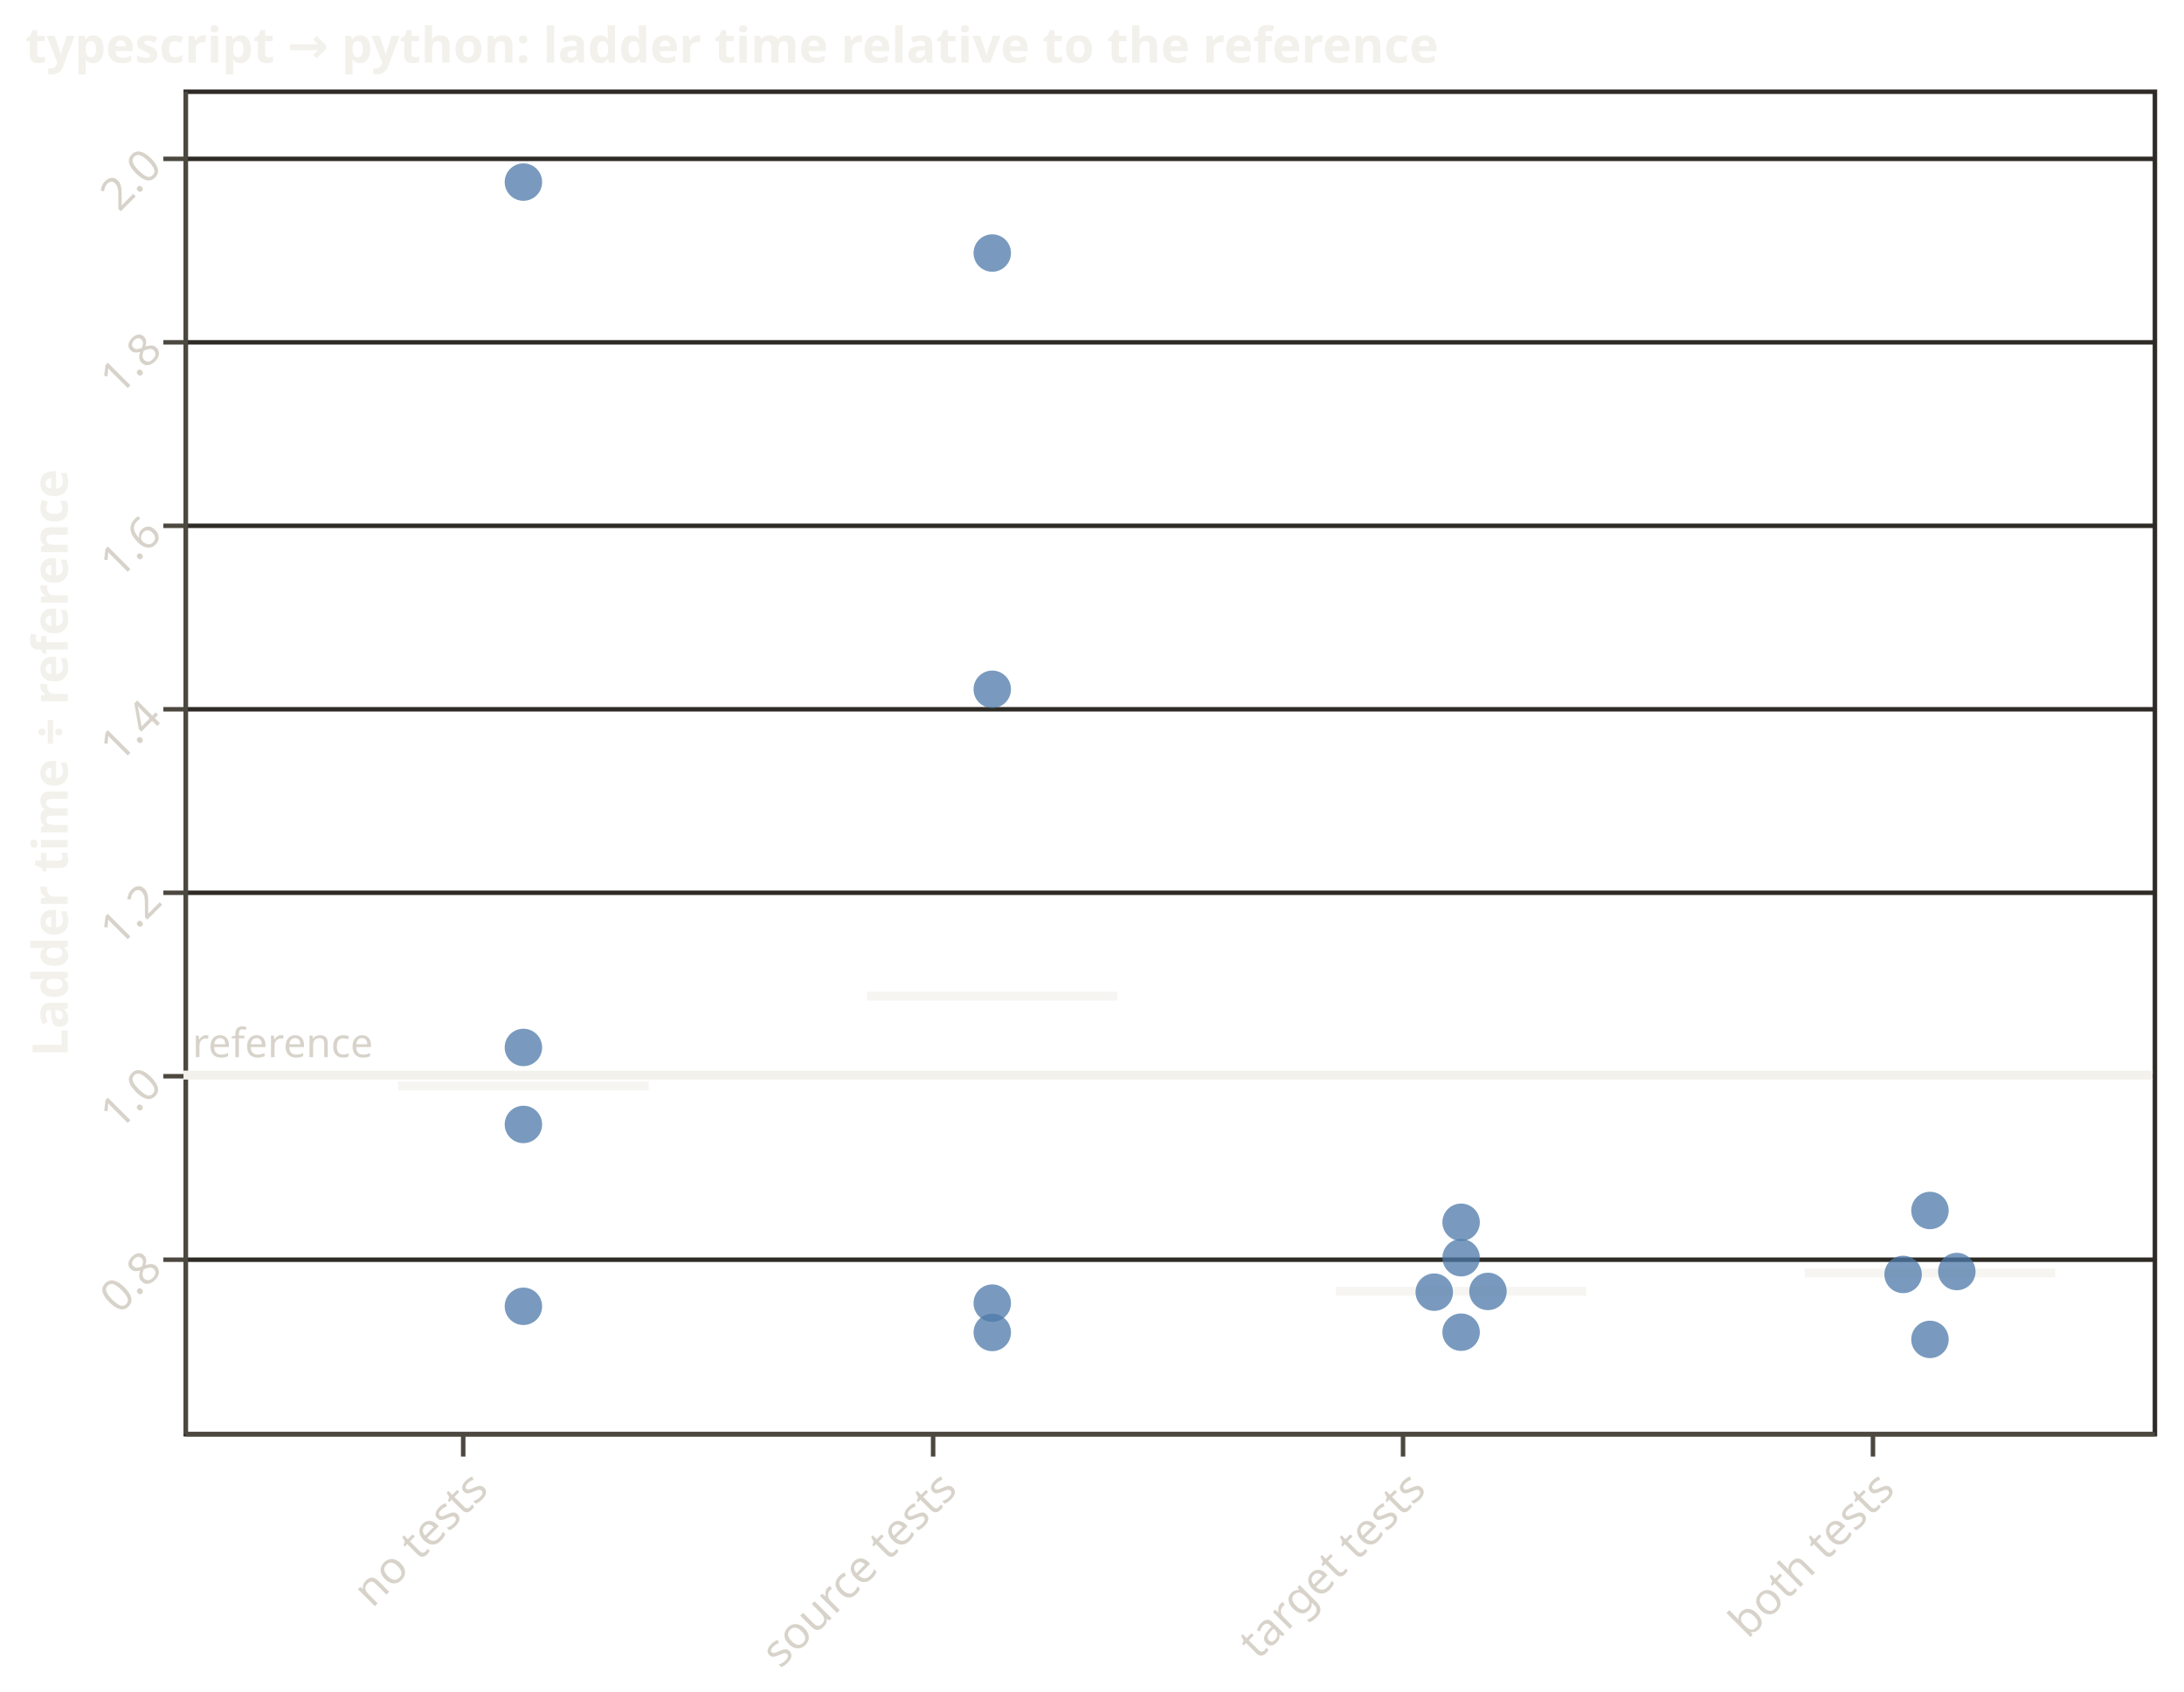
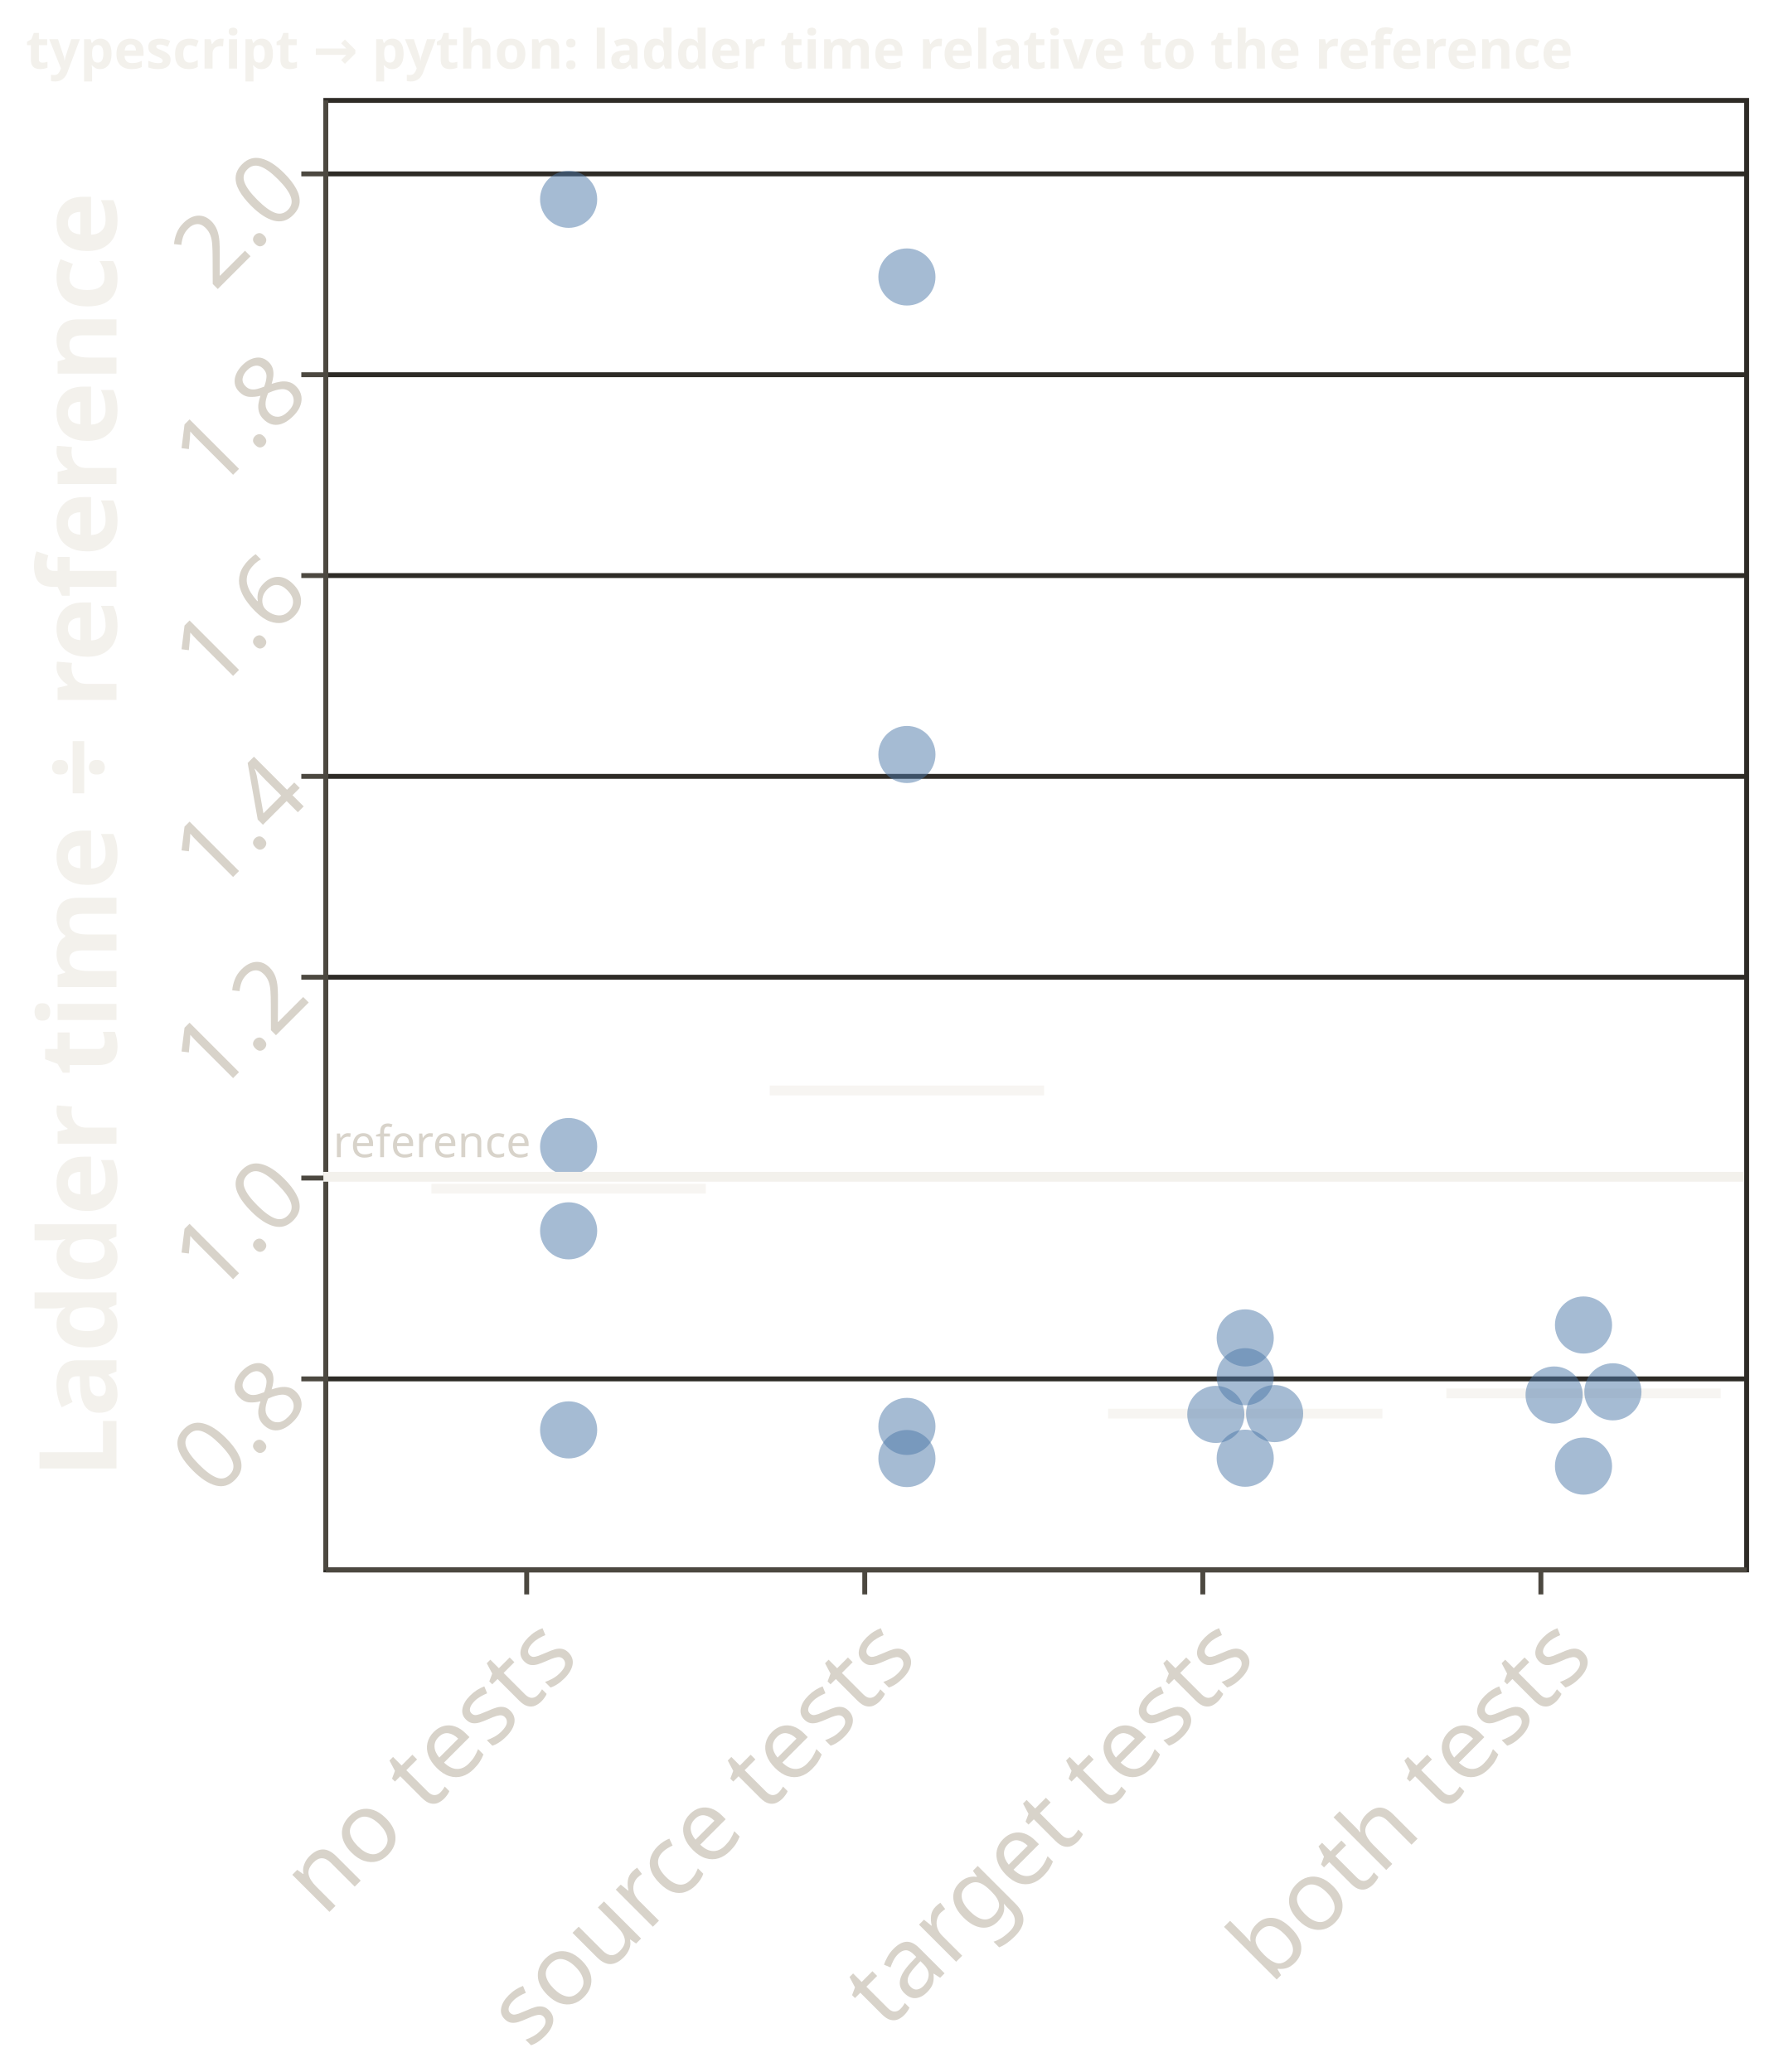
- <svg xmlns="http://www.w3.org/2000/svg" version="1.1" class="marks" width="488" height="378" viewBox="0 0 488 378">
-   <g fill="none" stroke-miterlimit="10" transform="translate(41,20)">
+ <svg xmlns="http://www.w3.org/2000/svg" version="1.1" class="marks" width="363" height="423" viewBox="0 0 363 423">
+   <g fill="none" stroke-miterlimit="10" transform="translate(66,20)">
    <g class="mark-group role-frame root" role="graphics-object" aria-roledescription="group mark container">
      <g transform="translate(0,0)">
-         <path class="background" aria-hidden="true" d="M0.5,0.5h440v300h-440Z" stroke="#2e2b26" />
+         <path class="background" aria-hidden="true" d="M0.5,0.5h290v300h-290Z" stroke="#2e2b26" />
        <g>
          <g class="mark-group role-axis" aria-hidden="true">
            <g transform="translate(0.5,0.5)">
              <path class="background" aria-hidden="true" d="M0,0h0v0h0Z" pointer-events="none" />
              <g>
                <g class="mark-rule role-axis-grid" pointer-events="none">
-                   <line transform="translate(0,261)" x2="440" y2="0" stroke="#2e2b26" stroke-width="1" opacity="1" />
-                   <line transform="translate(0,220)" x2="440" y2="0" stroke="#2e2b26" stroke-width="1" opacity="1" />
-                   <line transform="translate(0,179)" x2="440" y2="0" stroke="#2e2b26" stroke-width="1" opacity="1" />
-                   <line transform="translate(0,138)" x2="440" y2="0" stroke="#2e2b26" stroke-width="1" opacity="1" />
-                   <line transform="translate(0,97)" x2="440" y2="0" stroke="#2e2b26" stroke-width="1" opacity="1" />
-                   <line transform="translate(0,56)" x2="440" y2="0" stroke="#2e2b26" stroke-width="1" opacity="1" />
-                   <line transform="translate(0,15)" x2="440" y2="0" stroke="#2e2b26" stroke-width="1" opacity="1" />
+                   <line transform="translate(0,261)" x2="290" y2="0" stroke="#2e2b26" stroke-width="1" opacity="1" />
+                   <line transform="translate(0,220)" x2="290" y2="0" stroke="#2e2b26" stroke-width="1" opacity="1" />
+                   <line transform="translate(0,179)" x2="290" y2="0" stroke="#2e2b26" stroke-width="1" opacity="1" />
+                   <line transform="translate(0,138)" x2="290" y2="0" stroke="#2e2b26" stroke-width="1" opacity="1" />
+                   <line transform="translate(0,97)" x2="290" y2="0" stroke="#2e2b26" stroke-width="1" opacity="1" />
+                   <line transform="translate(0,56)" x2="290" y2="0" stroke="#2e2b26" stroke-width="1" opacity="1" />
+                   <line transform="translate(0,15)" x2="290" y2="0" stroke="#2e2b26" stroke-width="1" opacity="1" />
                </g>
              </g>
              <path class="foreground" aria-hidden="true" d="" pointer-events="none" display="none" />
            </g>
          </g>
          <g class="mark-group role-axis" role="graphics-symbol" aria-roledescription="axis" aria-label="X-axis for a discrete scale with 4 values: no tests, source tests, target tests, both tests">
            <g transform="translate(0.5,300.5)">
              <path class="background" aria-hidden="true" d="M0,0h0v0h0Z" pointer-events="none" />
              <g>
                <g class="mark-rule role-axis-tick" pointer-events="none">
-                   <line transform="translate(62,0)" x2="0" y2="5" stroke="#4c4840" stroke-width="1" opacity="1" />
-                   <line transform="translate(167,0)" x2="0" y2="5" stroke="#4c4840" stroke-width="1" opacity="1" />
-                   <line transform="translate(272,0)" x2="0" y2="5" stroke="#4c4840" stroke-width="1" opacity="1" />
-                   <line transform="translate(377,0)" x2="0" y2="5" stroke="#4c4840" stroke-width="1" opacity="1" />
+                   <line transform="translate(41,0)" x2="0" y2="5" stroke="#4c4840" stroke-width="1" opacity="1" />
+                   <line transform="translate(110,0)" x2="0" y2="5" stroke="#4c4840" stroke-width="1" opacity="1" />
+                   <line transform="translate(179,0)" x2="0" y2="5" stroke="#4c4840" stroke-width="1" opacity="1" />
+                   <line transform="translate(248,0)" x2="0" y2="5" stroke="#4c4840" stroke-width="1" opacity="1" />
                </g>
                <g class="mark-text role-axis-label" pointer-events="none">
-                   <text text-anchor="end" transform="translate(62.35714,7) rotate(-45) translate(0,8)" font-family="sans-serif" font-size="10px" fill="#d8d3ca" opacity="1">no tests</text>
-                   <text text-anchor="end" transform="translate(167.119,7) rotate(-45) translate(0,8)" font-family="sans-serif" font-size="10px" fill="#d8d3ca" opacity="1">source tests</text>
-                   <text text-anchor="end" transform="translate(271.881,7) rotate(-45) translate(0,8)" font-family="sans-serif" font-size="10px" fill="#d8d3ca" opacity="1">target tests</text>
-                   <text text-anchor="end" transform="translate(376.6429,7) rotate(-45) translate(0,8)" font-family="sans-serif" font-size="10px" fill="#d8d3ca" opacity="1">both tests</text>
+                   <text text-anchor="end" transform="translate(40.92857,7) rotate(-45) translate(0,16)" font-family="sans-serif" font-size="20px" fill="#d8d3ca" opacity="1">no tests</text>
+                   <text text-anchor="end" transform="translate(109.9762,7) rotate(-45) translate(0,16)" font-family="sans-serif" font-size="20px" fill="#d8d3ca" opacity="1">source tests</text>
+                   <text text-anchor="end" transform="translate(179.0238,7) rotate(-45) translate(0,16)" font-family="sans-serif" font-size="20px" fill="#d8d3ca" opacity="1">target tests</text>
+                   <text text-anchor="end" transform="translate(248.0714,7) rotate(-45) translate(0,16)" font-family="sans-serif" font-size="20px" fill="#d8d3ca" opacity="1">both tests</text>
                </g>
                <g class="mark-rule role-axis-domain" pointer-events="none">
-                   <line transform="translate(0,0)" x2="440" y2="0" stroke="#4c4840" stroke-width="1" opacity="1" />
+                   <line transform="translate(0,0)" x2="290" y2="0" stroke="#4c4840" stroke-width="1" opacity="1" />
                </g>
              </g>
              <path class="foreground" aria-hidden="true" d="" pointer-events="none" display="none" />
            </g>
          </g>
          <g class="mark-group role-axis" role="graphics-symbol" aria-roledescription="axis" aria-label="Y-axis titled 'Ladder time ÷ reference' for a linear scale with values from 0.6 to 2.1">
            <g transform="translate(0.5,0.5)">
              <path class="background" aria-hidden="true" d="M0,0h0v0h0Z" pointer-events="none" />
              <g>
                <g class="mark-rule role-axis-tick" pointer-events="none">
                  <line transform="translate(0,261)" x2="-5" y2="0" stroke="#4c4840" stroke-width="1" opacity="1" />
                  <line transform="translate(0,220)" x2="-5" y2="0" stroke="#4c4840" stroke-width="1" opacity="1" />
                  <line transform="translate(0,179)" x2="-5" y2="0" stroke="#4c4840" stroke-width="1" opacity="1" />
                  <line transform="translate(0,138)" x2="-5" y2="0" stroke="#4c4840" stroke-width="1" opacity="1" />
                  <line transform="translate(0,97)" x2="-5" y2="0" stroke="#4c4840" stroke-width="1" opacity="1" />
                  <line transform="translate(0,56)" x2="-5" y2="0" stroke="#4c4840" stroke-width="1" opacity="1" />
                  <line transform="translate(0,15)" x2="-5" y2="0" stroke="#4c4840" stroke-width="1" opacity="1" />
                </g>
                <g class="mark-text role-axis-label" pointer-events="none">
-                   <text text-anchor="end" transform="translate(-7,261.2983) rotate(-45) translate(0,3)" font-family="sans-serif" font-size="10px" fill="#d8d3ca" opacity="1">0.8</text>
-                   <text text-anchor="end" transform="translate(-7,220.2419) rotate(-45) translate(0,3)" font-family="sans-serif" font-size="10px" fill="#d8d3ca" opacity="1">1.0</text>
-                   <text text-anchor="end" transform="translate(-7,179.1856) rotate(-45) translate(0,3)" font-family="sans-serif" font-size="10px" fill="#d8d3ca" opacity="1">1.2</text>
-                   <text text-anchor="end" transform="translate(-7,138.1292) rotate(-45) translate(0,3)" font-family="sans-serif" font-size="10px" fill="#d8d3ca" opacity="1">1.4</text>
-                   <text text-anchor="end" transform="translate(-7,97.07291) rotate(-45) translate(0,3)" font-family="sans-serif" font-size="10px" fill="#d8d3ca" opacity="1">1.6</text>
-                   <text text-anchor="end" transform="translate(-7,56.01657) rotate(-45) translate(0,3)" font-family="sans-serif" font-size="10px" fill="#d8d3ca" opacity="1">1.8</text>
-                   <text text-anchor="end" transform="translate(-7,14.96024) rotate(-45) translate(0,3)" font-family="sans-serif" font-size="10px" fill="#d8d3ca" opacity="1">2.0</text>
+                   <text text-anchor="end" transform="translate(-7,261.2983) rotate(-45) translate(0,6)" font-family="sans-serif" font-size="20px" fill="#d8d3ca" opacity="1">0.8</text>
+                   <text text-anchor="end" transform="translate(-7,220.2419) rotate(-45) translate(0,6)" font-family="sans-serif" font-size="20px" fill="#d8d3ca" opacity="1">1.0</text>
+                   <text text-anchor="end" transform="translate(-7,179.1856) rotate(-45) translate(0,6)" font-family="sans-serif" font-size="20px" fill="#d8d3ca" opacity="1">1.2</text>
+                   <text text-anchor="end" transform="translate(-7,138.1292) rotate(-45) translate(0,6)" font-family="sans-serif" font-size="20px" fill="#d8d3ca" opacity="1">1.4</text>
+                   <text text-anchor="end" transform="translate(-7,97.07291) rotate(-45) translate(0,6)" font-family="sans-serif" font-size="20px" fill="#d8d3ca" opacity="1">1.6</text>
+                   <text text-anchor="end" transform="translate(-7,56.01657) rotate(-45) translate(0,6)" font-family="sans-serif" font-size="20px" fill="#d8d3ca" opacity="1">1.8</text>
+                   <text text-anchor="end" transform="translate(-7,14.96024) rotate(-45) translate(0,6)" font-family="sans-serif" font-size="20px" fill="#d8d3ca" opacity="1">2.0</text>
                </g>
                <g class="mark-rule role-axis-domain" pointer-events="none">
                  <line transform="translate(0,300)" x2="0" y2="-300" stroke="#4c4840" stroke-width="1" opacity="1" />
                </g>
                <g class="mark-text role-axis-title" pointer-events="none">
-                   <text text-anchor="middle" transform="translate(-24.36528,150) rotate(-90) translate(0,-2)" font-family="sans-serif" font-size="11px" font-weight="bold" fill="#f3f1ec" opacity="1">Ladder time ÷ reference</text>
+                   <text text-anchor="middle" transform="translate(-37.73057,150) rotate(-90) translate(0,-5)" font-family="sans-serif" font-size="22px" font-weight="bold" fill="#f3f1ec" opacity="1">Ladder time ÷ reference</text>
                </g>
              </g>
              <path class="foreground" aria-hidden="true" d="" pointer-events="none" display="none" />
            </g>
          </g>
          <g class="mark-rect role-mark layer_0_marks" role="graphics-object" aria-roledescription="rect mark container">
-             <path aria-label="condition: no tests; Ladder time ÷ reference: 0.988171703008; nudge: 0" role="graphics-symbol" aria-roledescription="tick" d="M47.952,221.67h56v2h-56Z" fill="#f3f1ec" opacity="0.7" />
-             <path aria-label="condition: source tests; Ladder time ÷ reference: 1.08585265435; nudge: 0" role="graphics-symbol" aria-roledescription="tick" d="M152.714,201.618h56v2h-56Z" fill="#f3f1ec" opacity="0.7" />
-             <path aria-label="condition: target tests; Ladder time ÷ reference: 0.764488670547; nudge: 0" role="graphics-symbol" aria-roledescription="tick" d="M257.476,267.588h56v2h-56Z" fill="#f3f1ec" opacity="0.7" />
-             <path aria-label="condition: both tests; Ladder time ÷ reference: 0.784569588743; nudge: 0" role="graphics-symbol" aria-roledescription="tick" d="M362.238,263.466h56v2h-56Z" fill="#f3f1ec" opacity="0.7" />
+             <path aria-label="condition: no tests; Ladder time ÷ reference: 0.988171703008; nudge: 0" role="graphics-symbol" aria-roledescription="tick" d="M22.06,221.67h56v2h-56Z" fill="#f3f1ec" opacity="0.7" />
+             <path aria-label="condition: source tests; Ladder time ÷ reference: 1.08585265435; nudge: 0" role="graphics-symbol" aria-roledescription="tick" d="M91.107,201.618h56v2h-56Z" fill="#f3f1ec" opacity="0.7" />
+             <path aria-label="condition: target tests; Ladder time ÷ reference: 0.764488670547; nudge: 0" role="graphics-symbol" aria-roledescription="tick" d="M160.155,267.588h56v2h-56Z" fill="#f3f1ec" opacity="0.7" />
+             <path aria-label="condition: both tests; Ladder time ÷ reference: 0.784569588743; nudge: 0" role="graphics-symbol" aria-roledescription="tick" d="M229.202,263.466h56v2h-56Z" fill="#f3f1ec" opacity="0.7" />
          </g>
          <g class="mark-symbol role-mark layer_1_marks" role="graphics-object" aria-roledescription="symbol mark container">
-             <path aria-label="condition: no tests; Ladder time ÷ reference: 1.03008119795; nudge: 0; run: 2da5a2c0; ladder time ÷ reference: 1.03; rungs completed: 16; total ms: 416.1" role="graphics-symbol" aria-roledescription="point" transform="translate(75.95238,214.0668)" d="M4.183,0A4.183,4.183,0,1,1,-4.183,0A4.183,4.183,0,1,1,4.183,0" fill="#4c78a8" stroke-width="2" opacity="0.75" />
-             <path aria-label="condition: no tests; Ladder time ÷ reference: 0.946262208065; nudge: 0; run: f8ca89ff; ladder time ÷ reference: 0.95; rungs completed: 16; total ms: 409.9" role="graphics-symbol" aria-roledescription="point" transform="translate(75.95238,231.2733)" d="M4.183,0A4.183,4.183,0,1,1,-4.183,0A4.183,4.183,0,1,1,4.183,0" fill="#4c78a8" stroke-width="2" opacity="0.75" />
-             <path aria-label="condition: no tests; Ladder time ÷ reference: 0.748292397005; nudge: 0; run: 2d7fbef6; ladder time ÷ reference: 0.75; rungs completed: 16; total ms: 370.1" role="graphics-symbol" aria-roledescription="point" transform="translate(75.95238,271.9129)" d="M4.183,0A4.183,4.183,0,1,1,-4.183,0A4.183,4.183,0,1,1,4.183,0" fill="#4c78a8" stroke-width="2" opacity="0.75" />
-             <path aria-label="condition: no tests; Ladder time ÷ reference: 1.97208996963; nudge: 0; run: 670261ce; ladder time ÷ reference: 1.97; rungs completed: 18; total ms: 20,950.7" role="graphics-symbol" aria-roledescription="point" transform="translate(75.95238,20.68966)" d="M4.183,0A4.183,4.183,0,1,1,-4.183,0A4.183,4.183,0,1,1,4.183,0" fill="#4c78a8" stroke-width="2" opacity="0.75" />
-             <path aria-label="condition: source tests; Ladder time ÷ reference: 0.719814411021; nudge: 0; run: 054a84ca; ladder time ÷ reference: 0.72; rungs completed: 16; total ms: 359.5" role="graphics-symbol" aria-roledescription="point" transform="translate(180.7143,277.7589)" d="M4.183,0A4.183,4.183,0,1,1,-4.183,0A4.183,4.183,0,1,1,4.183,0" fill="#4c78a8" stroke-width="2" opacity="0.75" />
-             <path aria-label="condition: source tests; Ladder time ÷ reference: 0.75174202043; nudge: 0; run: 3f62598c; ladder time ÷ reference: 0.75; rungs completed: 16; total ms: 366.2" role="graphics-symbol" aria-roledescription="point" transform="translate(180.7143,271.2047)" d="M4.183,0A4.183,4.183,0,1,1,-4.183,0A4.183,4.183,0,1,1,4.183,0" fill="#4c78a8" stroke-width="2" opacity="0.75" />
-             <path aria-label="condition: source tests; Ladder time ÷ reference: 1.41996328827; nudge: 0; run: 461ef9c5; ladder time ÷ reference: 1.42; rungs completed: 16; total ms: 496.0" role="graphics-symbol" aria-roledescription="point" transform="translate(180.7143,134.0312)" d="M4.183,0A4.183,4.183,0,1,1,-4.183,0A4.183,4.183,0,1,1,4.183,0" fill="#4c78a8" stroke-width="2" opacity="0.75" />
-             <path aria-label="condition: source tests; Ladder time ÷ reference: 1.89485500841; nudge: 0; run: 7c1544c0; ladder time ÷ reference: 1.89; rungs completed: 16; total ms: 575.0" role="graphics-symbol" aria-roledescription="point" transform="translate(180.7143,36.54458)" d="M4.183,0A4.183,4.183,0,1,1,-4.183,0A4.183,4.183,0,1,1,4.183,0" fill="#4c78a8" stroke-width="2" opacity="0.75" />
-             <path aria-label="condition: target tests; Ladder time ÷ reference: 0.764488670547; nudge: 0.5; run: fbe56704; ladder time ÷ reference: 0.76; rungs completed: 16; total ms: 372.7" role="graphics-symbol" aria-roledescription="point" transform="translate(291.4762,268.5881)" d="M4.183,0A4.183,4.183,0,1,1,-4.183,0A4.183,4.183,0,1,1,4.183,0" fill="#4c78a8" stroke-width="2" opacity="0.75" />
-             <path aria-label="condition: target tests; Ladder time ÷ reference: 0.720117142561; nudge: 0; run: f01d5496; ladder time ÷ reference: 0.72; rungs completed: 16; total ms: 364.3" role="graphics-symbol" aria-roledescription="point" transform="translate(285.4762,277.6967)" d="M4.183,0A4.183,4.183,0,1,1,-4.183,0A4.183,4.183,0,1,1,4.183,0" fill="#4c78a8" stroke-width="2" opacity="0.75" />
-             <path aria-label="condition: target tests; Ladder time ÷ reference: 0.839766829499; nudge: 0; run: 8305aa82; ladder time ÷ reference: 0.84; rungs completed: 16; total ms: 388.2" role="graphics-symbol" aria-roledescription="point" transform="translate(285.4762,253.1349)" d="M4.183,0A4.183,4.183,0,1,1,-4.183,0A4.183,4.183,0,1,1,4.183,0" fill="#4c78a8" stroke-width="2" opacity="0.75" />
-             <path aria-label="condition: target tests; Ladder time ÷ reference: 0.76367691938; nudge: −0.5; run: 609edff1; ladder time ÷ reference: 0.76; rungs completed: 16; total ms: 369.7" role="graphics-symbol" aria-roledescription="point" transform="translate(279.4762,268.7547)" d="M4.183,0A4.183,4.183,0,1,1,-4.183,0A4.183,4.183,0,1,1,4.183,0" fill="#4c78a8" stroke-width="2" opacity="0.75" />
-             <path aria-label="condition: target tests; Ladder time ÷ reference: 0.801173279899; nudge: 0; run: 14873f98; ladder time ÷ reference: 0.80; rungs completed: 16; total ms: 379.6" role="graphics-symbol" aria-roledescription="point" transform="translate(285.4762,261.0574)" d="M4.183,0A4.183,4.183,0,1,1,-4.183,0A4.183,4.183,0,1,1,4.183,0" fill="#4c78a8" stroke-width="2" opacity="0.75" />
-             <path aria-label="condition: both tests; Ladder time ÷ reference: 0.786149484692; nudge: 0.5; run: 9f286468; ladder time ÷ reference: 0.79; rungs completed: 16; total ms: 372.3" role="graphics-symbol" aria-roledescription="point" transform="translate(396.2381,264.1415)" d="M4.183,0A4.183,4.183,0,1,1,-4.183,0A4.183,4.183,0,1,1,4.183,0" fill="#4c78a8" stroke-width="2" opacity="0.75" />
-             <path aria-label="condition: both tests; Ladder time ÷ reference: 0.852598830391; nudge: 0; run: 2a16d72b; ladder time ÷ reference: 0.85; rungs completed: 16; total ms: 391.4" role="graphics-symbol" aria-roledescription="point" transform="translate(390.2381,250.5007)" d="M4.183,0A4.183,4.183,0,1,1,-4.183,0A4.183,4.183,0,1,1,4.183,0" fill="#4c78a8" stroke-width="2" opacity="0.75" />
-             <path aria-label="condition: both tests; Ladder time ÷ reference: 0.782989692793; nudge: −0.5; run: 9de9fd66; ladder time ÷ reference: 0.78; rungs completed: 16; total ms: 379.5" role="graphics-symbol" aria-roledescription="point" transform="translate(384.2381,264.7902)" d="M4.183,0A4.183,4.183,0,1,1,-4.183,0A4.183,4.183,0,1,1,4.183,0" fill="#4c78a8" stroke-width="2" opacity="0.75" />
-             <path aria-label="condition: both tests; Ladder time ÷ reference: 0.712256737339; nudge: 0; run: 089a4294; ladder time ÷ reference: 0.71; rungs completed: 16; total ms: 365.2" role="graphics-symbol" aria-roledescription="point" transform="translate(390.2381,279.3103)" d="M4.183,0A4.183,4.183,0,1,1,-4.183,0A4.183,4.183,0,1,1,4.183,0" fill="#4c78a8" stroke-width="2" opacity="0.75" />
+             <path aria-label="condition: no tests; Ladder time ÷ reference: 1.03008119795; nudge: 0; run: 2da5a2c0; ladder time ÷ reference: 1.03; rungs completed: 16; total ms: 416.1" role="graphics-symbol" aria-roledescription="point" transform="translate(50.05952,214.0668)" d="M5.831,0A5.831,5.831,0,1,1,-5.831,0A5.831,5.831,0,1,1,5.831,0" fill="#4c78a8" stroke-width="2" opacity="0.5" />
+             <path aria-label="condition: no tests; Ladder time ÷ reference: 0.946262208065; nudge: 0; run: f8ca89ff; ladder time ÷ reference: 0.95; rungs completed: 16; total ms: 409.9" role="graphics-symbol" aria-roledescription="point" transform="translate(50.05952,231.2733)" d="M5.831,0A5.831,5.831,0,1,1,-5.831,0A5.831,5.831,0,1,1,5.831,0" fill="#4c78a8" stroke-width="2" opacity="0.5" />
+             <path aria-label="condition: no tests; Ladder time ÷ reference: 0.748292397005; nudge: 0; run: 2d7fbef6; ladder time ÷ reference: 0.75; rungs completed: 16; total ms: 370.1" role="graphics-symbol" aria-roledescription="point" transform="translate(50.05952,271.9129)" d="M5.831,0A5.831,5.831,0,1,1,-5.831,0A5.831,5.831,0,1,1,5.831,0" fill="#4c78a8" stroke-width="2" opacity="0.5" />
+             <path aria-label="condition: no tests; Ladder time ÷ reference: 1.97208996963; nudge: 0; run: 670261ce; ladder time ÷ reference: 1.97; rungs completed: 18; total ms: 20,950.7" role="graphics-symbol" aria-roledescription="point" transform="translate(50.05952,20.68966)" d="M5.831,0A5.831,5.831,0,1,1,-5.831,0A5.831,5.831,0,1,1,5.831,0" fill="#4c78a8" stroke-width="2" opacity="0.5" />
+             <path aria-label="condition: source tests; Ladder time ÷ reference: 0.719814411021; nudge: 0; run: 054a84ca; ladder time ÷ reference: 0.72; rungs completed: 16; total ms: 359.5" role="graphics-symbol" aria-roledescription="point" transform="translate(119.1071,277.7589)" d="M5.831,0A5.831,5.831,0,1,1,-5.831,0A5.831,5.831,0,1,1,5.831,0" fill="#4c78a8" stroke-width="2" opacity="0.5" />
+             <path aria-label="condition: source tests; Ladder time ÷ reference: 0.75174202043; nudge: 0; run: 3f62598c; ladder time ÷ reference: 0.75; rungs completed: 16; total ms: 366.2" role="graphics-symbol" aria-roledescription="point" transform="translate(119.1071,271.2047)" d="M5.831,0A5.831,5.831,0,1,1,-5.831,0A5.831,5.831,0,1,1,5.831,0" fill="#4c78a8" stroke-width="2" opacity="0.5" />
+             <path aria-label="condition: source tests; Ladder time ÷ reference: 1.41996328827; nudge: 0; run: 461ef9c5; ladder time ÷ reference: 1.42; rungs completed: 16; total ms: 496.0" role="graphics-symbol" aria-roledescription="point" transform="translate(119.1071,134.0312)" d="M5.831,0A5.831,5.831,0,1,1,-5.831,0A5.831,5.831,0,1,1,5.831,0" fill="#4c78a8" stroke-width="2" opacity="0.5" />
+             <path aria-label="condition: source tests; Ladder time ÷ reference: 1.89485500841; nudge: 0; run: 7c1544c0; ladder time ÷ reference: 1.89; rungs completed: 16; total ms: 575.0" role="graphics-symbol" aria-roledescription="point" transform="translate(119.1071,36.54458)" d="M5.831,0A5.831,5.831,0,1,1,-5.831,0A5.831,5.831,0,1,1,5.831,0" fill="#4c78a8" stroke-width="2" opacity="0.5" />
+             <path aria-label="condition: target tests; Ladder time ÷ reference: 0.764488670547; nudge: 0.5; run: fbe56704; ladder time ÷ reference: 0.76; rungs completed: 16; total ms: 372.7" role="graphics-symbol" aria-roledescription="point" transform="translate(194.1548,268.5881)" d="M5.831,0A5.831,5.831,0,1,1,-5.831,0A5.831,5.831,0,1,1,5.831,0" fill="#4c78a8" stroke-width="2" opacity="0.5" />
+             <path aria-label="condition: target tests; Ladder time ÷ reference: 0.720117142561; nudge: 0; run: f01d5496; ladder time ÷ reference: 0.72; rungs completed: 16; total ms: 364.3" role="graphics-symbol" aria-roledescription="point" transform="translate(188.1548,277.6967)" d="M5.831,0A5.831,5.831,0,1,1,-5.831,0A5.831,5.831,0,1,1,5.831,0" fill="#4c78a8" stroke-width="2" opacity="0.5" />
+             <path aria-label="condition: target tests; Ladder time ÷ reference: 0.839766829499; nudge: 0; run: 8305aa82; ladder time ÷ reference: 0.84; rungs completed: 16; total ms: 388.2" role="graphics-symbol" aria-roledescription="point" transform="translate(188.1548,253.1349)" d="M5.831,0A5.831,5.831,0,1,1,-5.831,0A5.831,5.831,0,1,1,5.831,0" fill="#4c78a8" stroke-width="2" opacity="0.5" />
+             <path aria-label="condition: target tests; Ladder time ÷ reference: 0.76367691938; nudge: −0.5; run: 609edff1; ladder time ÷ reference: 0.76; rungs completed: 16; total ms: 369.7" role="graphics-symbol" aria-roledescription="point" transform="translate(182.1548,268.7547)" d="M5.831,0A5.831,5.831,0,1,1,-5.831,0A5.831,5.831,0,1,1,5.831,0" fill="#4c78a8" stroke-width="2" opacity="0.5" />
+             <path aria-label="condition: target tests; Ladder time ÷ reference: 0.801173279899; nudge: 0; run: 14873f98; ladder time ÷ reference: 0.80; rungs completed: 16; total ms: 379.6" role="graphics-symbol" aria-roledescription="point" transform="translate(188.1548,261.0574)" d="M5.831,0A5.831,5.831,0,1,1,-5.831,0A5.831,5.831,0,1,1,5.831,0" fill="#4c78a8" stroke-width="2" opacity="0.5" />
+             <path aria-label="condition: both tests; Ladder time ÷ reference: 0.786149484692; nudge: 0.5; run: 9f286468; ladder time ÷ reference: 0.79; rungs completed: 16; total ms: 372.3" role="graphics-symbol" aria-roledescription="point" transform="translate(263.2024,264.1415)" d="M5.831,0A5.831,5.831,0,1,1,-5.831,0A5.831,5.831,0,1,1,5.831,0" fill="#4c78a8" stroke-width="2" opacity="0.5" />
+             <path aria-label="condition: both tests; Ladder time ÷ reference: 0.852598830391; nudge: 0; run: 2a16d72b; ladder time ÷ reference: 0.85; rungs completed: 16; total ms: 391.4" role="graphics-symbol" aria-roledescription="point" transform="translate(257.2024,250.5007)" d="M5.831,0A5.831,5.831,0,1,1,-5.831,0A5.831,5.831,0,1,1,5.831,0" fill="#4c78a8" stroke-width="2" opacity="0.5" />
+             <path aria-label="condition: both tests; Ladder time ÷ reference: 0.782989692793; nudge: −0.5; run: 9de9fd66; ladder time ÷ reference: 0.78; rungs completed: 16; total ms: 379.5" role="graphics-symbol" aria-roledescription="point" transform="translate(251.2024,264.7902)" d="M5.831,0A5.831,5.831,0,1,1,-5.831,0A5.831,5.831,0,1,1,5.831,0" fill="#4c78a8" stroke-width="2" opacity="0.5" />
+             <path aria-label="condition: both tests; Ladder time ÷ reference: 0.712256737339; nudge: 0; run: 089a4294; ladder time ÷ reference: 0.71; rungs completed: 16; total ms: 365.2" role="graphics-symbol" aria-roledescription="point" transform="translate(257.2024,279.3103)" d="M5.831,0A5.831,5.831,0,1,1,-5.831,0A5.831,5.831,0,1,1,5.831,0" fill="#4c78a8" stroke-width="2" opacity="0.5" />
          </g>
          <g class="mark-rule role-mark layer_2_marks" role="graphics-object" aria-roledescription="rule mark container">
-             <line aria-label="Ladder time ÷ reference: 1" role="graphics-symbol" aria-roledescription="rule mark" transform="translate(440,220.2419)" x2="-440" y2="0" stroke="#f3f1ec" stroke-width="2" />
+             <line aria-label="Ladder time ÷ reference: 1" role="graphics-symbol" aria-roledescription="rule mark" transform="translate(290,220.2419)" x2="-290" y2="0" stroke="#f3f1ec" stroke-width="2" />
          </g>
          <g class="mark-text role-mark layer_3_marks" role="graphics-object" aria-roledescription="text mark container">
            <text aria-label="Ladder time ÷ reference: 1; label: reference" role="graphics-symbol" aria-roledescription="text mark" text-anchor="start" transform="translate(2,216.2419)" font-family="sans-serif" font-size="9px" fill="#d8d3ca">reference</text>
          </g>
          <g class="mark-group role-title">
-             <g transform="translate(-35.36528,-15)">
+             <g transform="translate(-60.73057,-15)">
              <path class="background" aria-hidden="true" d="M0,0h0v0h0Z" pointer-events="none" />
              <g>
                <g class="mark-text role-title-text" role="graphics-symbol" aria-roledescription="title" aria-label="Title text 'typescript → python: ladder time relative to the reference'" pointer-events="none">
                  <text text-anchor="start" transform="translate(0,9)" font-family="sans-serif" font-size="11px" font-weight="bold" fill="#f3f1ec" opacity="1">typescript → python: ladder time relative to the reference</text>
                </g>
              </g>
              <path class="foreground" aria-hidden="true" d="" pointer-events="none" display="none" />
            </g>
          </g>
        </g>
        <path class="foreground" aria-hidden="true" d="" display="none" />
      </g>
    </g>
  </g>
</svg>
